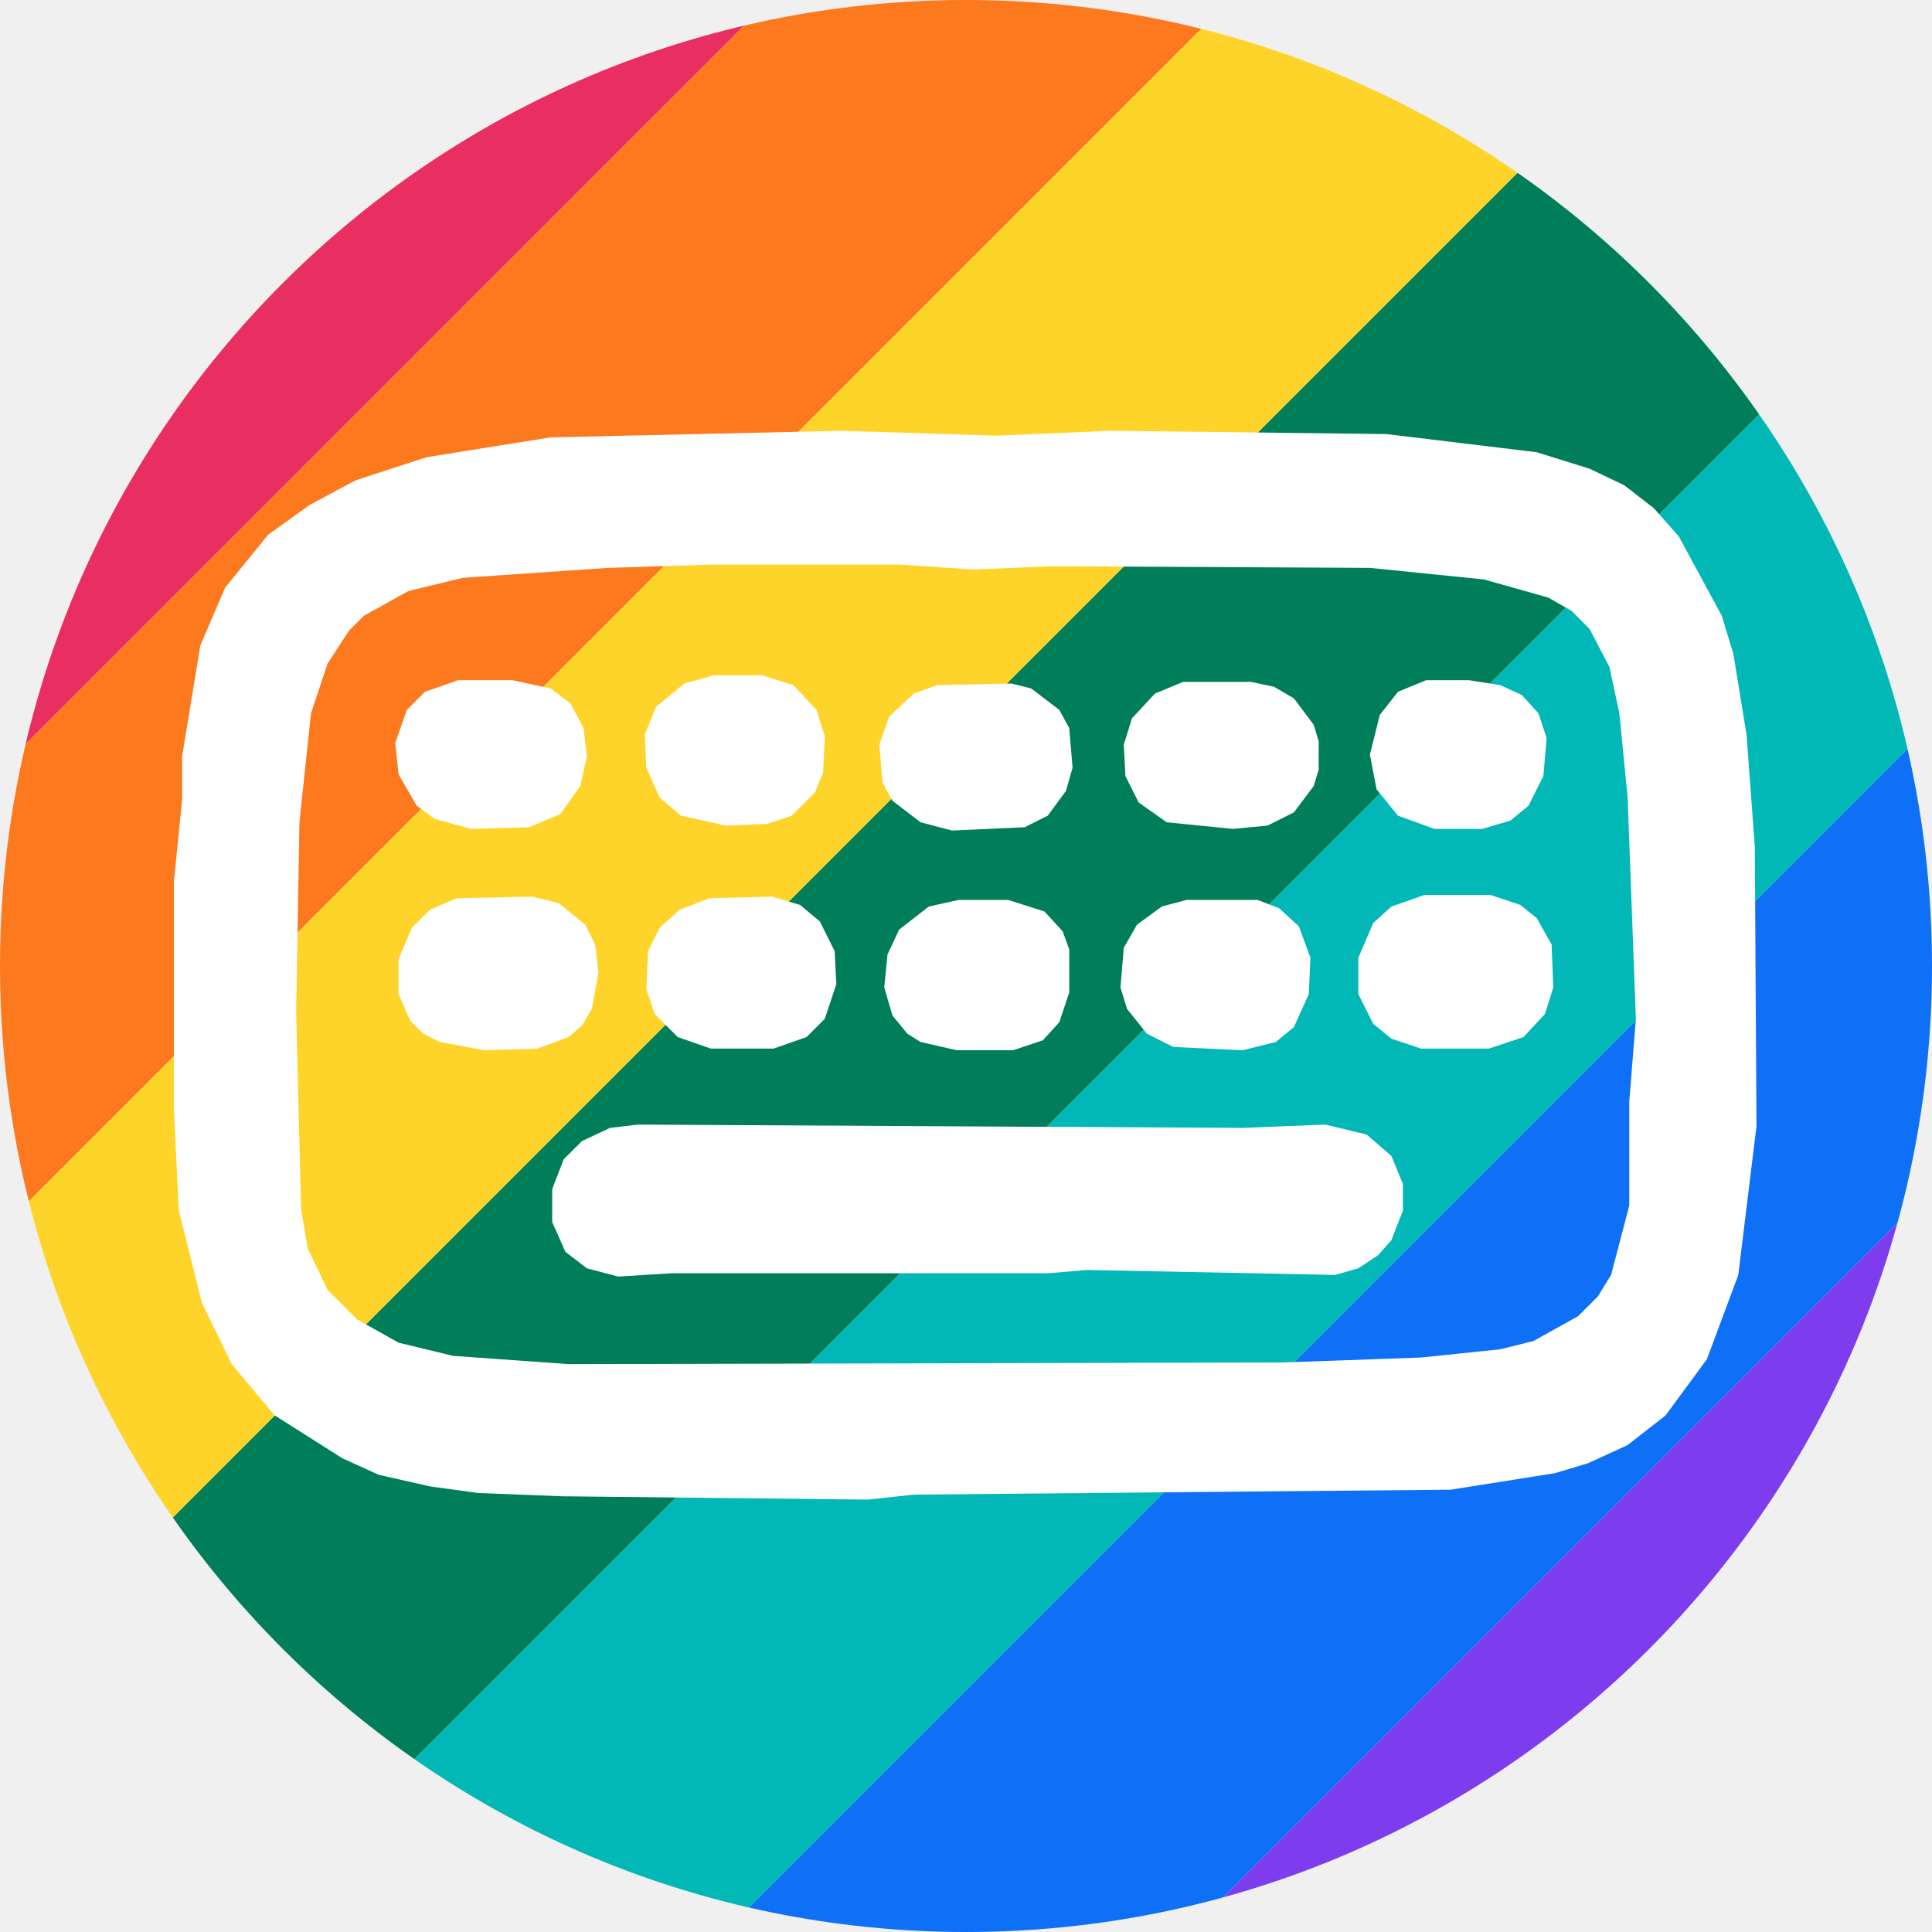
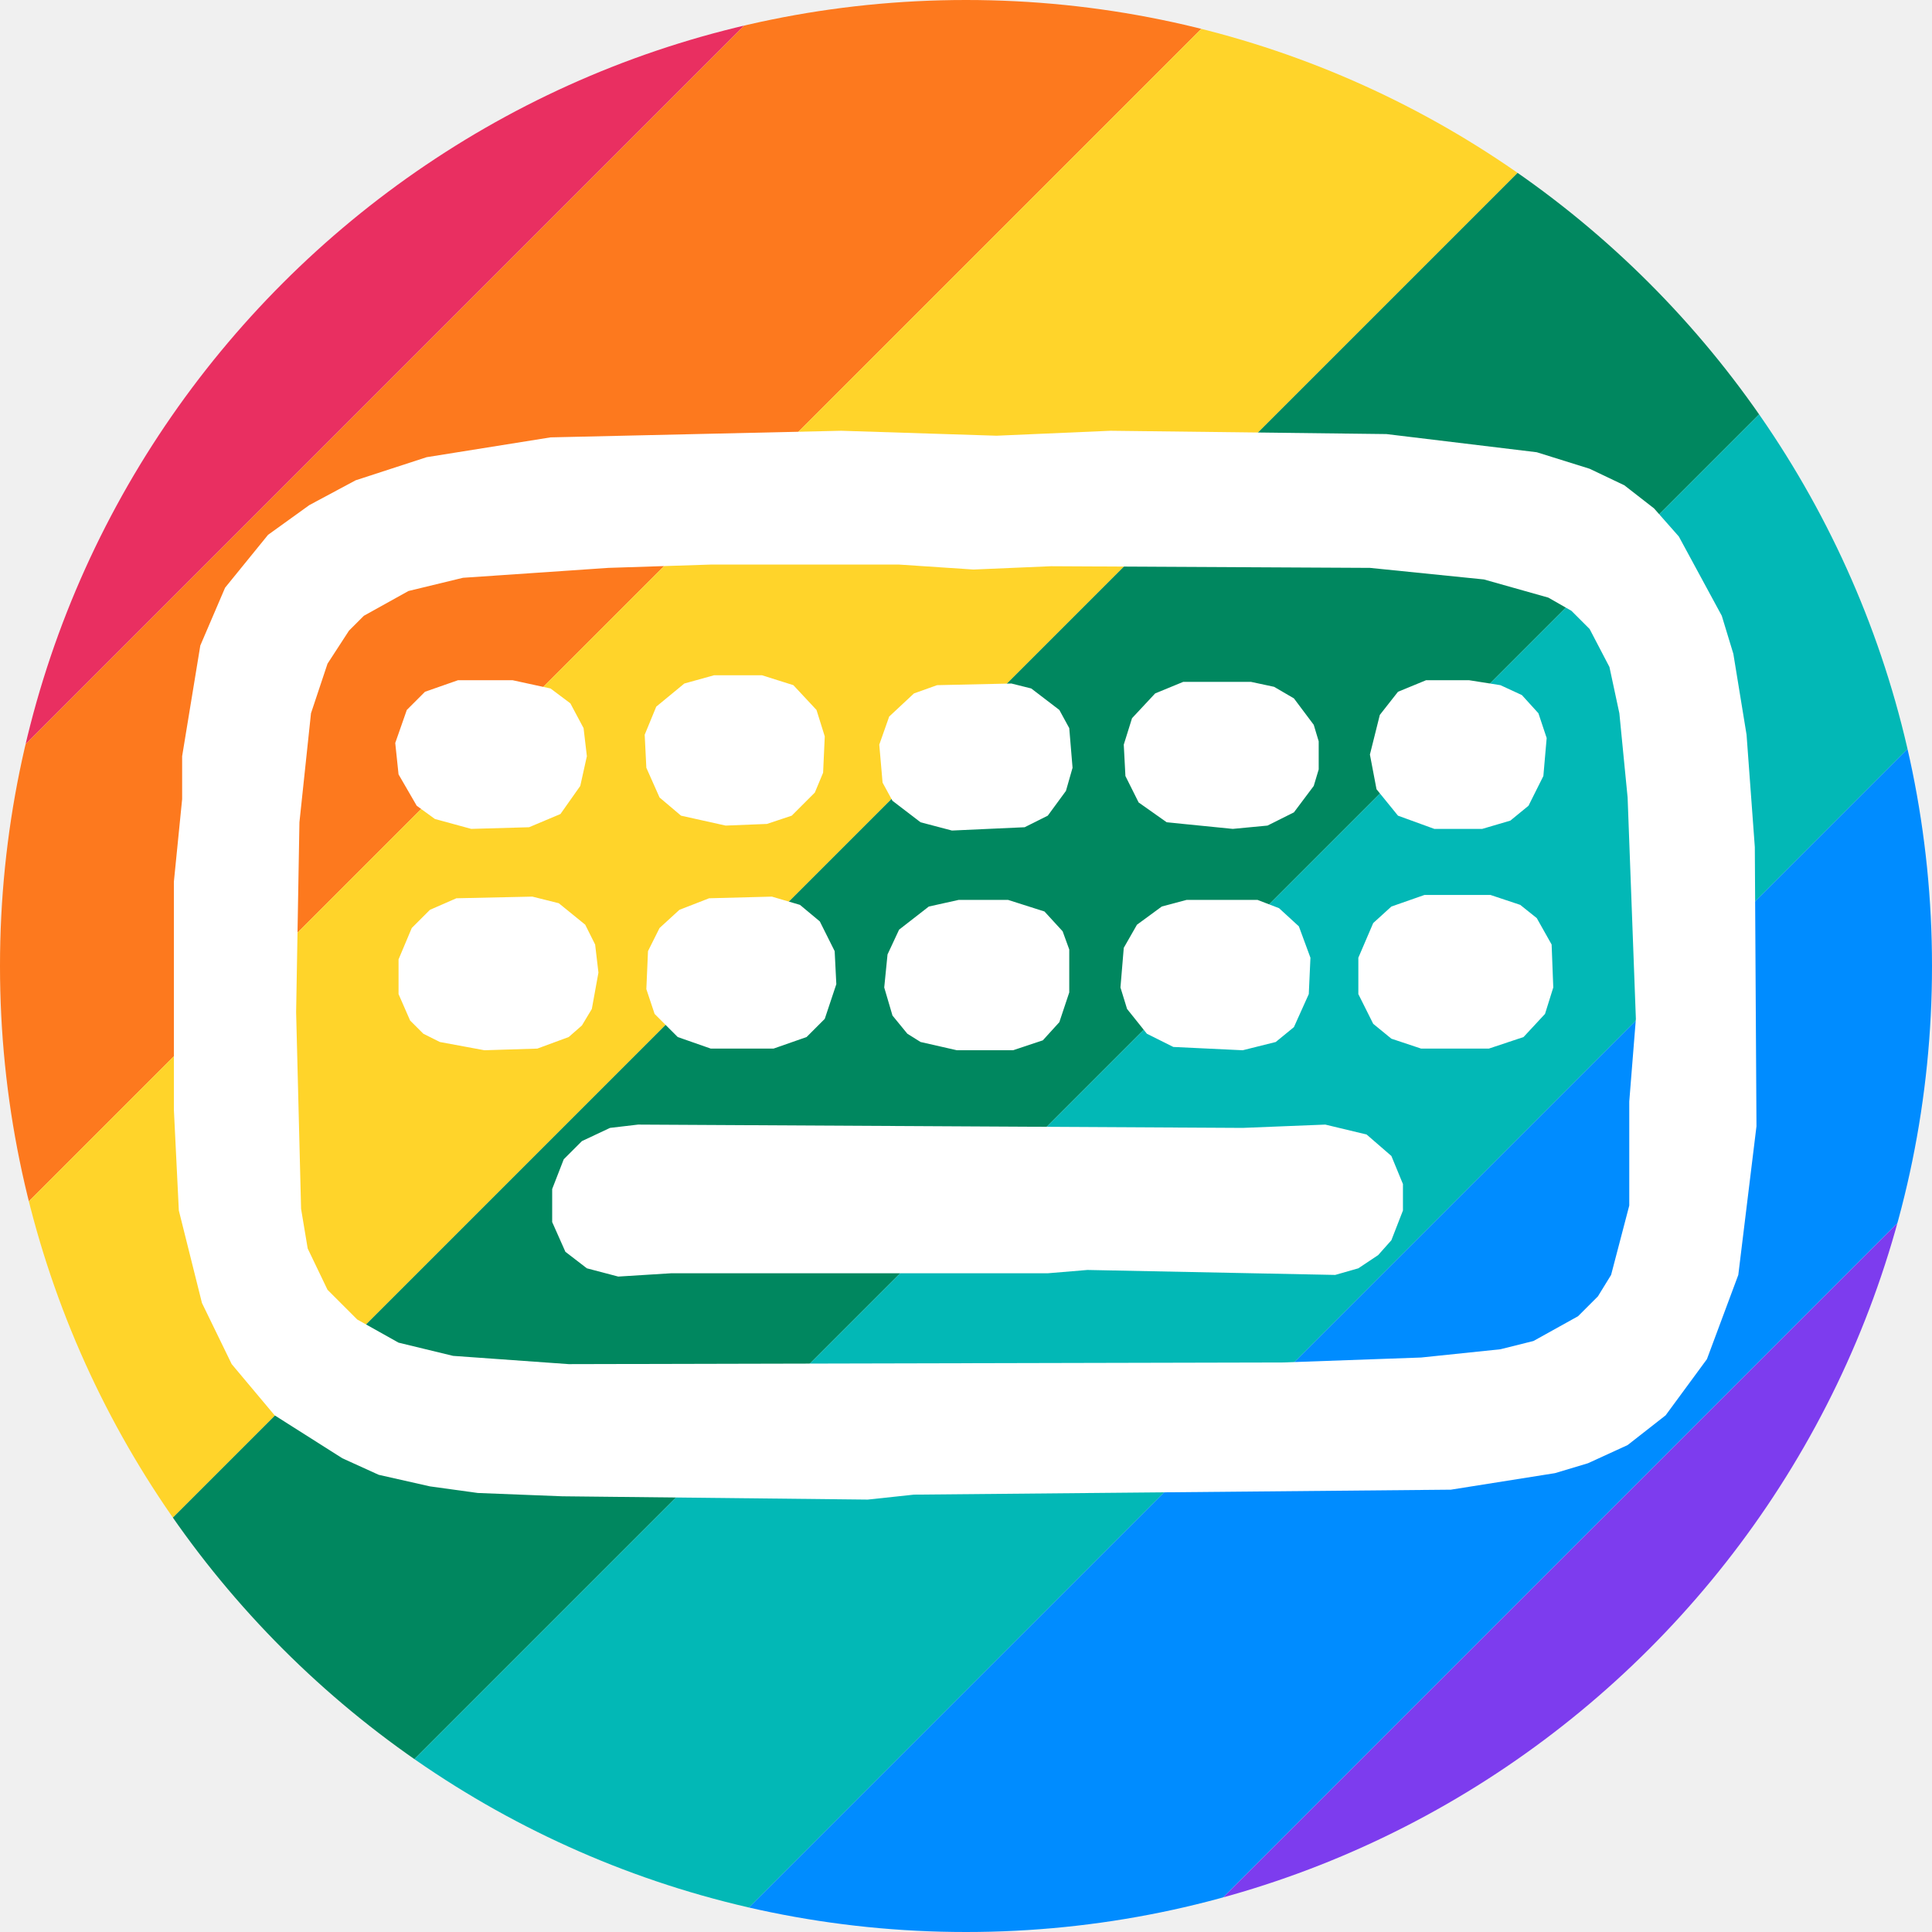
<svg xmlns="http://www.w3.org/2000/svg" viewBox="0 0 1024 1024" role="img" aria-label="PocketBoard circle icon preview">
  <defs>
    <clipPath id="mask">
      <circle cx="512" cy="512" r="512" />
    </clipPath>
  </defs>
  <g clip-path="url(#mask)">
    <path d="M0,0 L408,0 L-616,1024 L-1024,1024 Z" fill="#E92F61" />
    <path d="M408,0 L652,0 L-372,1024 L-616,1024 Z" fill="#FD791E" />
    <path d="M652,0 L896,0 L-128,1024 L-372,1024 Z" fill="#FFD42A" />
-     <path d="M896,0 L1152,0 L128,1024 L-128,1024 Z" fill="#007E59" />
+     <path d="M896,0 L1152,0 L128,1024 L-128,1024 Z" fill="#00875F" />
    <path d="M1152,0 L1408,0 L384,1024 L128,1024 Z" fill="#02B8B6" />
-     <path d="M1408,0 L1654,0 L630,1024 L384,1024 Z" fill="#0E70F7" />
+     <path d="M1408,0 L1654,0 L630,1024 L384,1024 Z" fill="#008CFF" />
    <path d="M1654,0 L2048,0 L1024,1024 L630,1024 Z" fill="#7D3CEE" />
  </g>
  <path d="M164,431 L149,466 L138,533 L138,559 L133,609 L133,747 L136,808 L150,864 L168,901 L194,932 L235,958 L257,968 L288,975 L317,979 L368,981 L553,983 L581,980 L906,977 L969,967 L989,961 L1013,950 L1036,932 L1061,898 L1080,847 L1091,757 L1090,588 L1085,520 L1077,471 L1070,448 L1044,400 L1029,383 L1011,369 L990,359 L958,349 L867,338 L700,336 L631,339 L537,336 L361,340 L286,352 L243,366 L215,381 L190,399Z M226,477 L239,457 L248,448 L275,433 L308,425 L396,419 L458,417 L572,417 L617,420 L664,418 L857,419 L926,426 L965,437 L979,445 L990,456 L1002,479 L1008,507 L1013,558 L1018,692 L1014,742 L1014,805 L1003,847 L995,860 L983,872 L956,887 L936,892 L888,897 L804,900 L372,901 L302,896 L269,888 L244,874 L226,856 L214,831 L210,807 L207,688 L209,573 L216,507Z M425,503 L418,520 L419,540 L427,558 L440,569 L467,575 L492,574 L507,569 L521,555 L526,543 L527,521 L522,505 L508,490 L489,484 L460,484 L442,489Z M274,505 L267,525 L269,544 L280,563 L291,571 L313,577 L348,576 L367,568 L379,551 L383,533 L381,516 L373,501 L361,492 L338,487 L305,487 L285,494Z M713,510 L708,526 L709,545 L717,561 L734,573 L774,577 L795,575 L811,567 L823,551 L826,541 L826,524 L823,514 L811,498 L799,491 L785,488 L744,488 L727,495Z M874,494 L863,508 L857,532 L861,553 L874,569 L896,577 L925,577 L942,572 L953,563 L962,545 L964,522 L959,507 L949,496 L936,490 L917,487 L891,487Z M566,509 L560,526 L562,549 L568,560 L585,573 L604,578 L648,576 L662,569 L673,554 L677,540 L675,516 L669,505 L652,492 L640,489 L595,490 L581,495Z M859,634 L850,655 L850,677 L859,695 L870,704 L888,710 L929,710 L950,703 L963,689 L968,673 L967,647 L958,631 L948,623 L930,617 L890,617 L870,624Z M277,637 L269,656 L269,677 L276,693 L284,701 L294,706 L321,711 L353,710 L372,703 L380,696 L386,686 L390,664 L388,647 L382,635 L366,622 L350,618 L304,619 L288,626Z M427,637 L420,651 L419,674 L424,689 L438,703 L458,710 L496,710 L516,703 L527,692 L534,671 L533,651 L524,633 L512,623 L495,618 L457,619 L439,626Z M814,636 L802,625 L789,620 L746,620 L731,624 L716,635 L708,649 L706,673 L710,686 L722,701 L738,709 L780,711 L800,706 L811,697 L820,677 L821,655Z M572,638 L565,653 L563,673 L568,690 L577,701 L585,706 L607,711 L641,711 L659,705 L669,694 L675,676 L675,650 L671,639 L660,627 L638,620 L608,620 L590,624Z M362,795 L362,815 L370,833 L383,843 L402,848 L434,846 L662,846 L686,844 L836,847 L850,843 L862,835 L870,826 L877,808 L877,792 L870,775 L855,762 L830,756 L780,758 L414,756 L397,758 L380,766 L369,777Z" transform="translate(-24.29197 -65.88196) scale(0.87558)" fill="#fff" fill-rule="evenodd" />
</svg>
